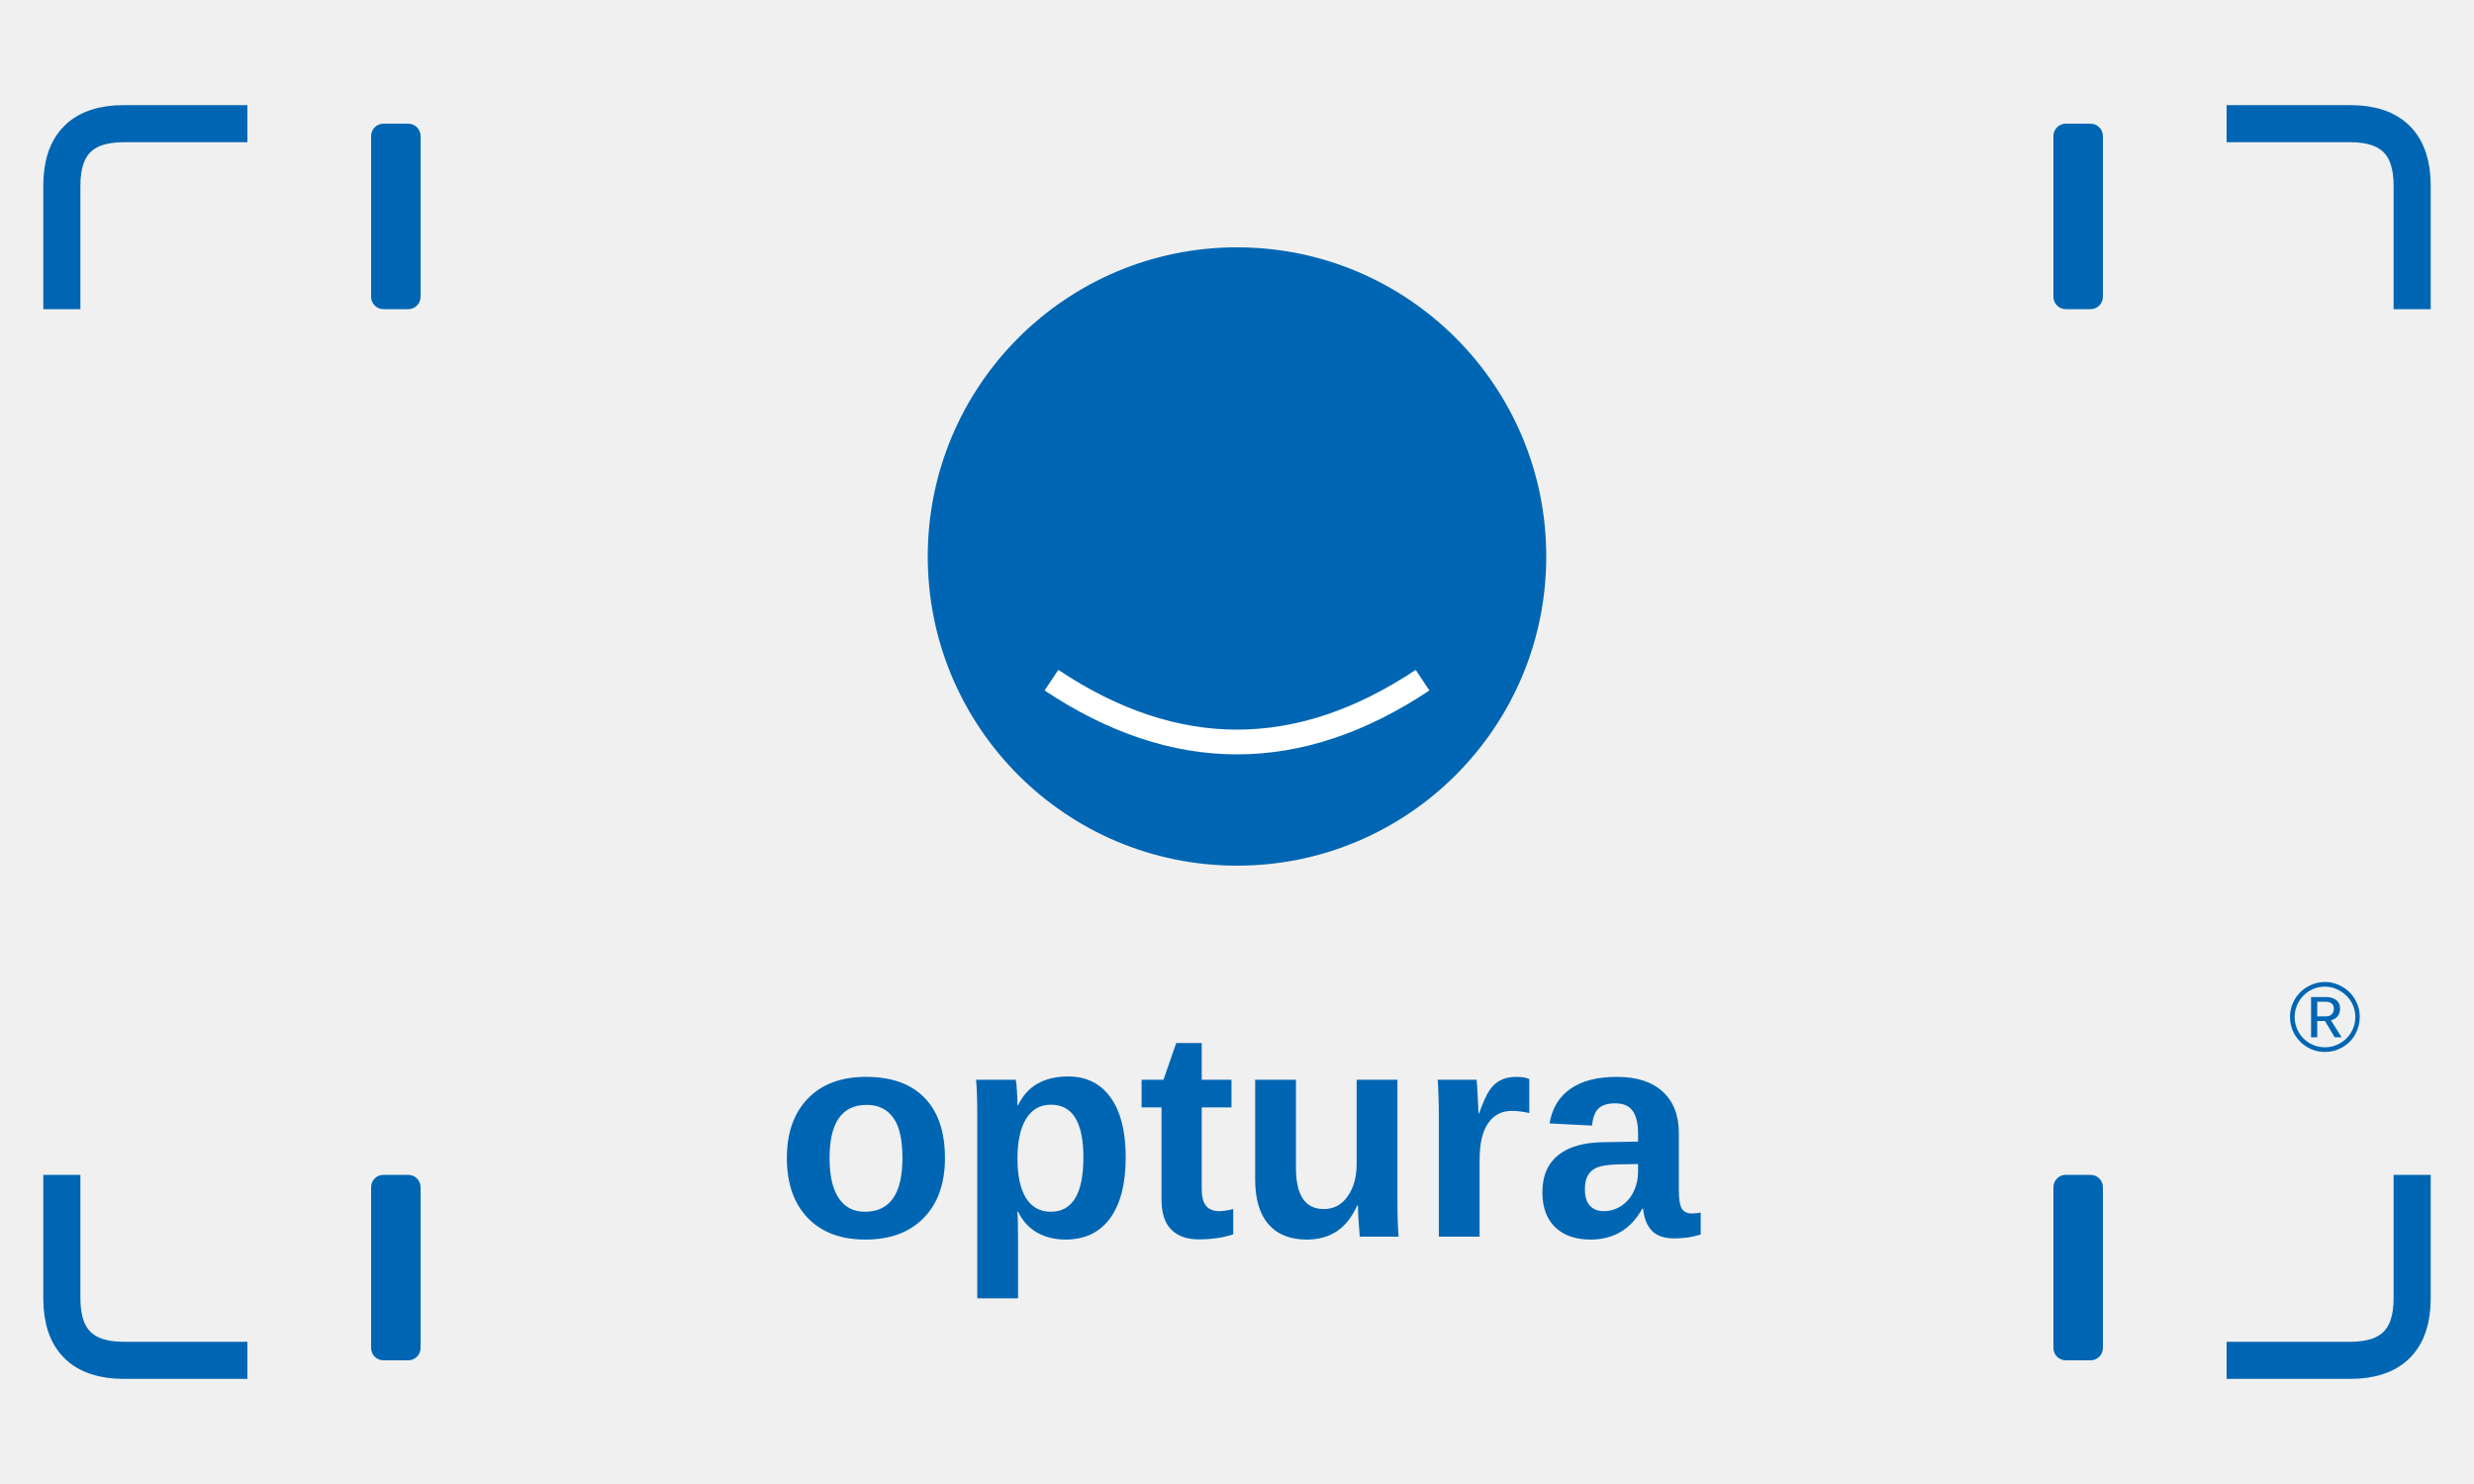
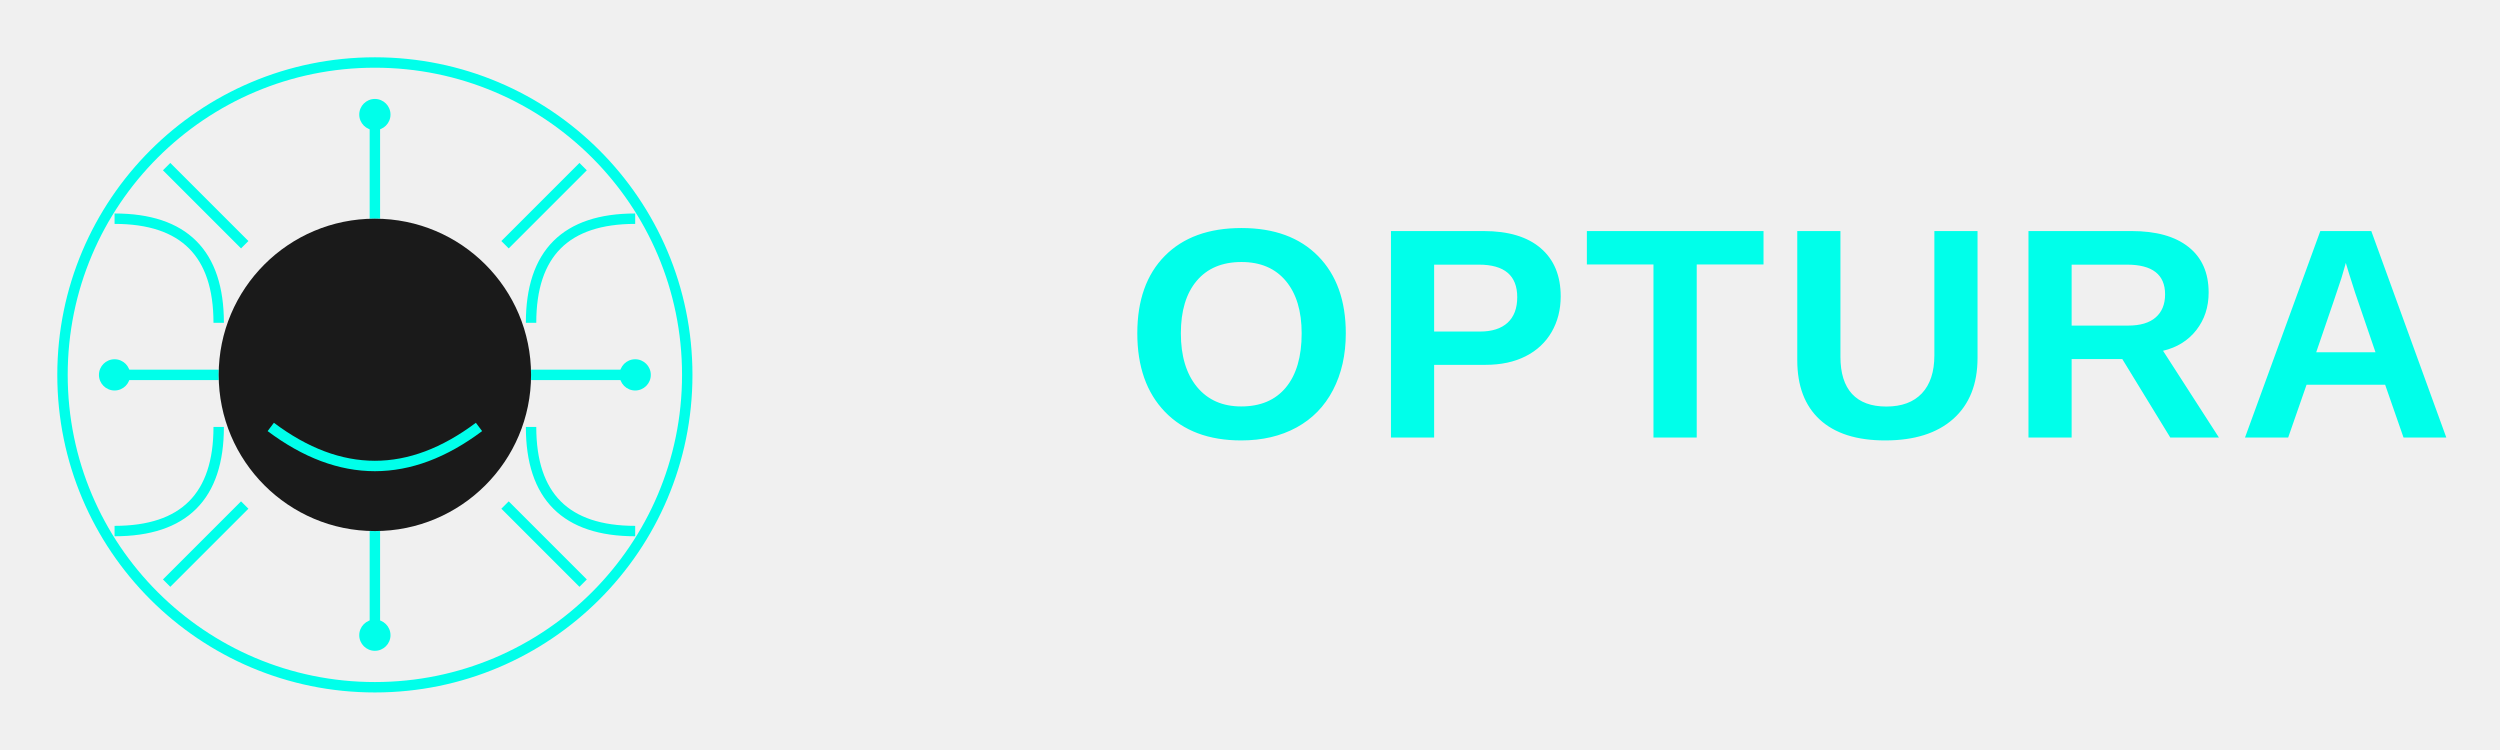
- <svg xmlns="http://www.w3.org/2000/svg" width="200" height="120" viewBox="0 0 200 120" fill="none">
-   <path d="M20 10 L10 10 Q5 10 5 15 L5 25" stroke="#0066B3" stroke-width="3" />
-   <path d="M180 10 L190 10 Q195 10 195 15 L195 25" stroke="#0066B3" stroke-width="3" />
-   <path d="M20 110 L10 110 Q5 110 5 105 L5 95" stroke="#0066B3" stroke-width="3" />
-   <path d="M180 110 L190 110 Q195 110 195 105 L195 95" stroke="#0066B3" stroke-width="3" />
-   <rect x="30" y="10" width="4" height="15" rx="1" fill="#0066B3" />
-   <rect x="166" y="10" width="4" height="15" rx="1" fill="#0066B3" />
-   <rect x="30" y="95" width="4" height="15" rx="1" fill="#0066B3" />
-   <rect x="166" y="95" width="4" height="15" rx="1" fill="#0066B3" />
-   <circle cx="100" cy="45" r="25" fill="#0066B3" />
-   <path d="M90 45 A5 5 0 1 0 90 45 M110 45 A5 5 0 1 0 110 45 M100 45 A5 5 0 1 0 100 45" fill="white" />
-   <path d="M85 55 Q100 65 115 55" stroke="white" stroke-width="2" fill="none" />
-   <text x="100" y="100" font-family="Arial, sans-serif" font-size="24" font-weight="bold" text-anchor="middle" fill="#0066B3">optura</text>
-   <text x="185" y="85" font-family="Arial, sans-serif" font-size="8" fill="#0066B3">®</text>
+ <svg xmlns="http://www.w3.org/2000/svg" width="400" height="120" viewBox="0 0 400 120" fill="none">
+   <g transform="translate(10, 10) scale(0.833)">
+     <path d="M60 0 A60 60 0 1 1 60 120 A60 60 0 1 1 60 0" stroke="#00ffea" stroke-width="2" fill="none" />
+     <path d="M30 60 L10 60 M90 60 L110 60" stroke="#00ffea" stroke-width="2" />
+     <path d="M60 30 L60 10 M60 90 L60 110" stroke="#00ffea" stroke-width="2" />
+     <circle cx="10" cy="60" r="3" fill="#00ffea" />
+     <circle cx="110" cy="60" r="3" fill="#00ffea" />
+     <circle cx="60" cy="10" r="3" fill="#00ffea" />
+     <circle cx="60" cy="110" r="3" fill="#00ffea" />
+     <path d="M85 85 L100 100 M35 85 L20 100 M85 35 L100 20 M35 35 L20 20" stroke="#00ffea" stroke-width="2" />
+     <circle cx="60" cy="60" r="30" fill="#1a1a1a" />
+     <path d="M45 55 A5 5 0 1 0 45 55 M60 55 A5 5 0 1 0 60 55 M75 55 A5 5 0 1 0 75 55" fill="#00ffea" />
+     <path d="M40 70 Q60 85 80 70" stroke="#00ffea" stroke-width="2" fill="none" />
+     <path d="M10 30 Q30 30 30 50 M110 30 Q90 30 90 50" stroke="#00ffea" stroke-width="2" fill="none" />
+     <path d="M10 90 Q30 90 30 70 M110 90 Q90 90 90 70" stroke="#00ffea" stroke-width="2" fill="none" />
+   </g>
+   <text x="180" y="70" font-family="Arial, sans-serif" font-size="48" font-weight="bold" fill="#00ffea" letter-spacing="2">OPTURA</text>
</svg>
